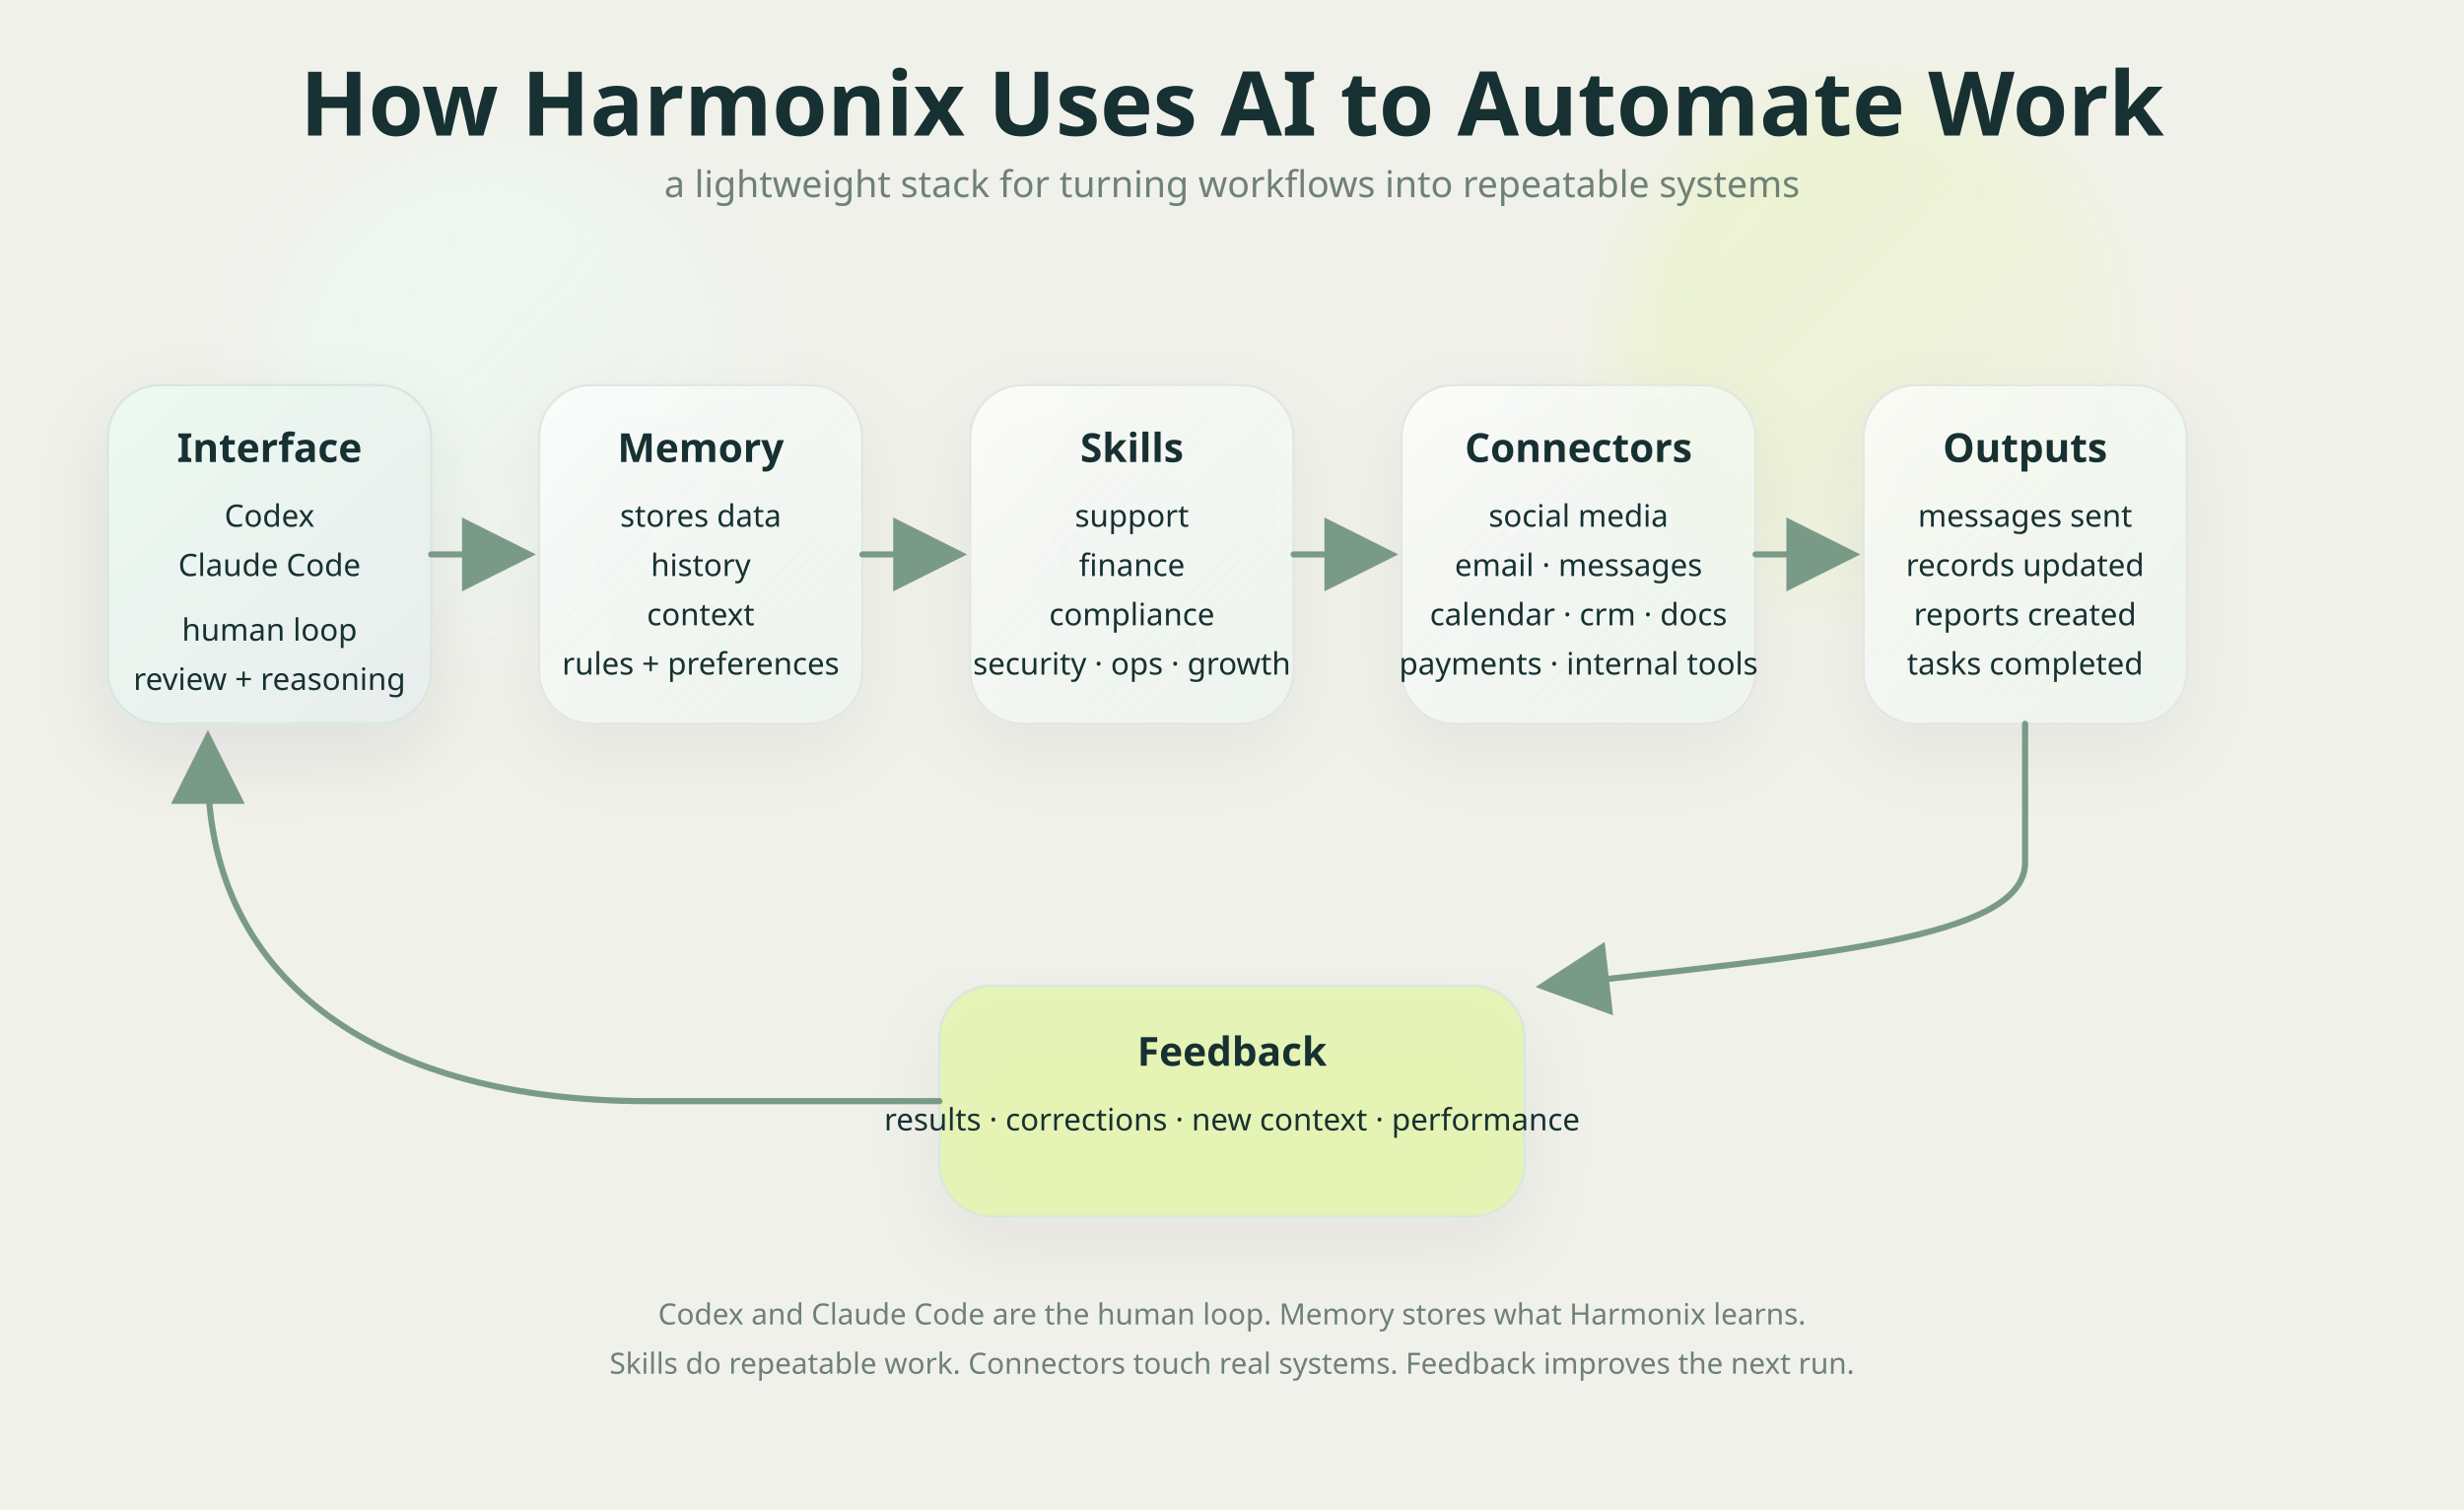
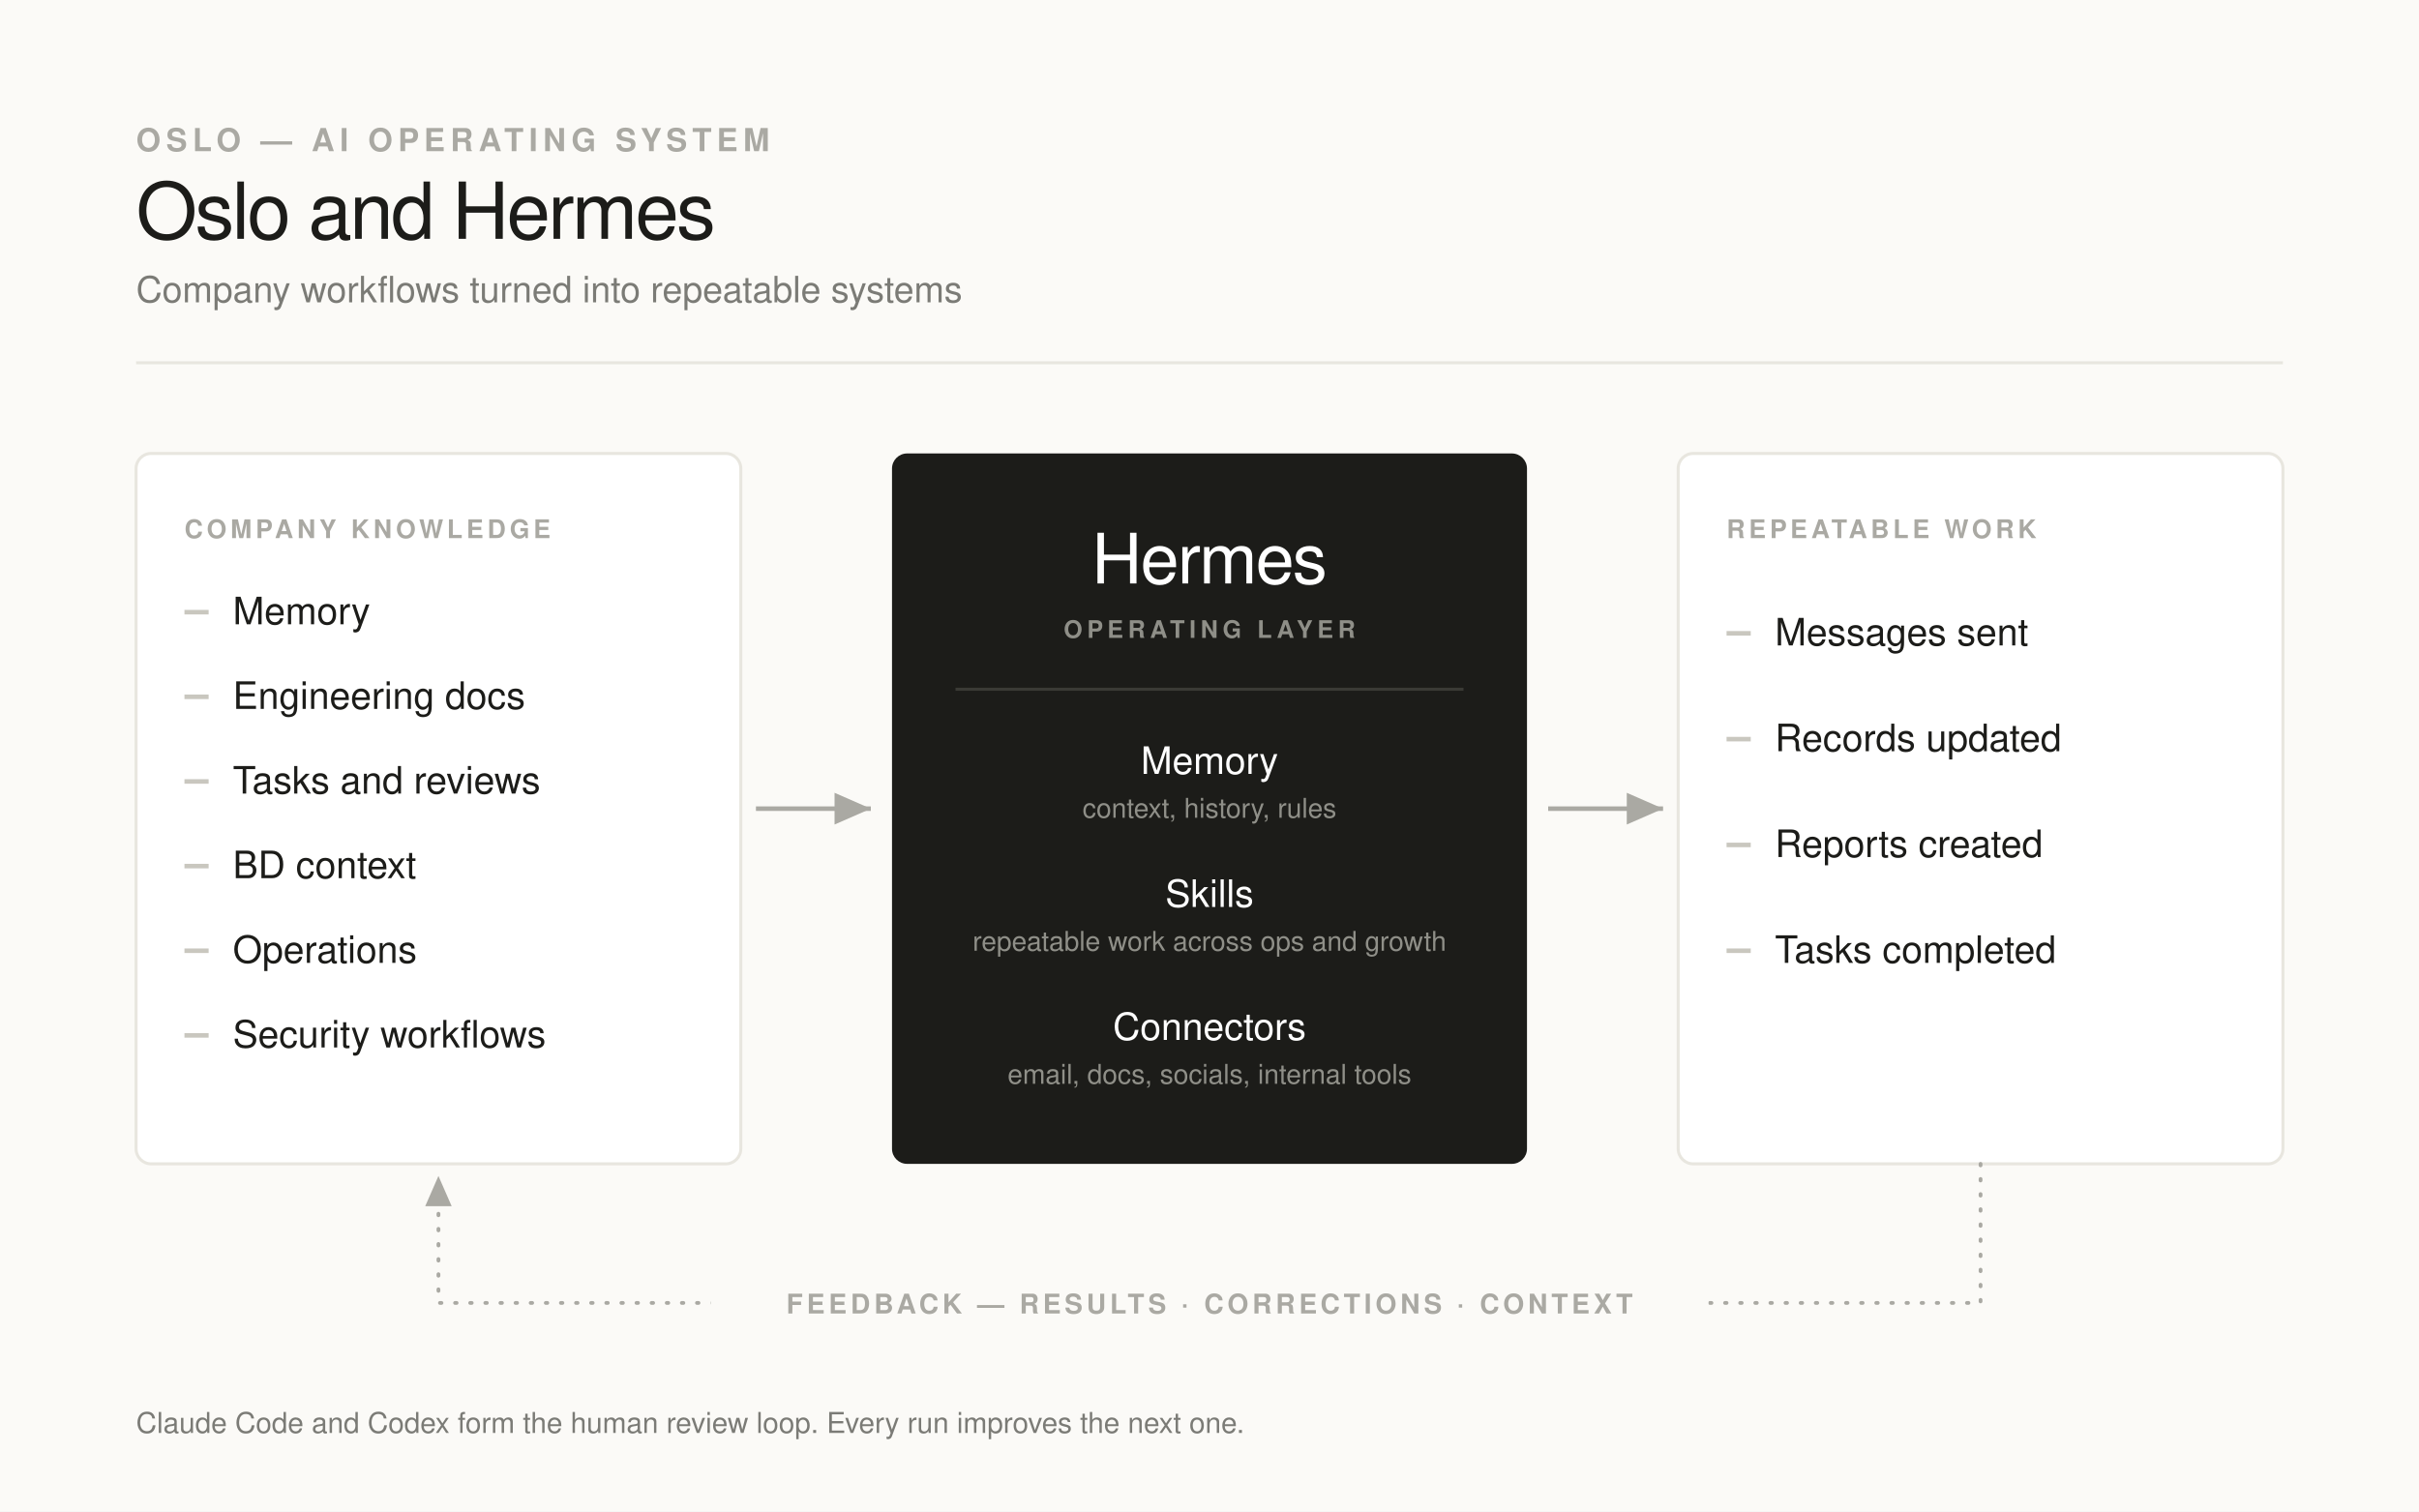
- <svg xmlns="http://www.w3.org/2000/svg" width="1600" height="980" viewBox="0 0 1600 980" fill="none">
-   <rect width="1600" height="980" fill="#F1F1EB" />
+ <svg xmlns="http://www.w3.org/2000/svg" width="1600" height="1000" viewBox="0 0 1600 1000" fill="none" font-family="Helvetica Neue, Helvetica, Arial, sans-serif">
+   <rect width="1600" height="1000" fill="#fbfaf7" />
  <defs>
-     <linearGradient id="bgGlowA" x1="240" y1="140" x2="520" y2="420" gradientUnits="userSpaceOnUse">
-       <stop stop-color="#EDF9F2" stop-opacity="0.95" />
-       <stop offset="1" stop-color="#EDF9F2" stop-opacity="0" />
-     </linearGradient>
-     <linearGradient id="bgGlowB" x1="1040" y1="120" x2="1380" y2="460" gradientUnits="userSpaceOnUse">
-       <stop stop-color="#E2F6A1" stop-opacity="0.4" />
-       <stop offset="1" stop-color="#E2F6A1" stop-opacity="0" />
-     </linearGradient>
-     <linearGradient id="heroCard" x1="70" y1="250" x2="280" y2="470" gradientUnits="userSpaceOnUse">
-       <stop stop-color="#EDF9F2" />
-       <stop offset="1" stop-color="#E8EDEC" />
-     </linearGradient>
-     <linearGradient id="softCard" x1="0" y1="0" x2="1" y2="1">
-       <stop stop-color="#FFFFFF" stop-opacity="0.7" />
-       <stop offset="1" stop-color="#EDF9F2" stop-opacity="0.55" />
-     </linearGradient>
-     <filter id="cardShadow" x="-20%" y="-20%" width="140%" height="160%">
-       <feDropShadow dx="0" dy="18" stdDeviation="24" flood-color="#173132" flood-opacity="0.08" />
-     </filter>
-     <filter id="softBlur" x="-30%" y="-30%" width="160%" height="160%">
-       <feGaussianBlur stdDeviation="24" />
-     </filter>
-     <marker id="arrowHead" markerWidth="12" markerHeight="12" refX="10" refY="6" orient="auto">
-       <path d="M0,0 L12,6 L0,12 Z" fill="#7A9A88" />
+     <marker id="arrow" markerWidth="10" markerHeight="10" refX="8" refY="5" orient="auto">
+       <path d="M0,1.5 L8,5 L0,8.5 Z" fill="#aaa9a3" />
    </marker>
-     <style>
-       .title { font: 700 58px "Aeonik", "Avenir Next", "Segoe UI", sans-serif; fill: #173132; }
-       .subtitle { font: 400 24px "Aeonik", "Avenir Next", "Segoe UI", sans-serif; fill: #6E8176; }
-       .boxTitle { font: 700 26px "Aeonik", "Avenir Next", "Segoe UI", sans-serif; fill: #173132; }
-       .boxText { font: 500 20px "Aeonik", "Avenir Next", "Segoe UI", sans-serif; fill: #173132; }
-       .note { font: 500 19px "Aeonik", "Avenir Next", "Segoe UI", sans-serif; fill: #6E8176; }
-       .arrow { stroke: #7A9A88; stroke-width: 4; stroke-linecap: round; stroke-linejoin: round; fill: none; }
-       .glassStroke { stroke: rgba(255,255,255,0.72); stroke-width: 1.4; }
-     </style>
  </defs>
-   <circle cx="330" cy="250" r="150" fill="url(#bgGlowA)" filter="url(#softBlur)" />
-   <circle cx="1220" cy="230" r="170" fill="url(#bgGlowB)" filter="url(#softBlur)" />
-   <text x="800" y="88" text-anchor="middle" class="title">How Harmonix Uses AI to Automate Work</text>
-   <text x="800" y="128" text-anchor="middle" class="subtitle">a lightweight stack for turning workflows into repeatable systems</text>
-   <g filter="url(#cardShadow)">
-     <rect x="70" y="250" rx="34" ry="34" width="210" height="220" fill="url(#heroCard)" />
-     <rect x="70" y="250" rx="34" ry="34" width="210" height="220" fill="none" stroke="#D8E7DE" stroke-width="1.6" />
-     <rect x="350" y="250" rx="34" ry="34" width="210" height="220" fill="url(#softCard)" />
-     <rect x="350" y="250" rx="34" ry="34" width="210" height="220" fill="none" stroke="#E2E7E2" stroke-width="1.6" />
-     <rect x="630" y="250" rx="34" ry="34" width="210" height="220" fill="url(#softCard)" />
-     <rect x="630" y="250" rx="34" ry="34" width="210" height="220" fill="none" stroke="#E2E7E2" stroke-width="1.6" />
-     <rect x="910" y="250" rx="34" ry="34" width="230" height="220" fill="url(#softCard)" />
-     <rect x="910" y="250" rx="34" ry="34" width="230" height="220" fill="none" stroke="#E2E7E2" stroke-width="1.6" />
-     <rect x="1210" y="250" rx="34" ry="34" width="210" height="220" fill="url(#softCard)" />
-     <rect x="1210" y="250" rx="34" ry="34" width="210" height="220" fill="none" stroke="#E2E7E2" stroke-width="1.6" />
+   <text x="90" y="100" font-size="21" font-weight="600" letter-spacing="3.5" fill="#aaa9a3">OSLO — AI OPERATING SYSTEM</text>
+   <text x="90" y="158" font-size="52" font-weight="500" letter-spacing="-1.5" fill="#1c1c19">Oslo and Hermes</text>
+   <text x="90" y="200" font-size="24" fill="#7b7b76">Company workflows turned into repeatable systems</text>
+   <line x1="90" y1="240" x2="1510" y2="240" stroke="#e8e6df" stroke-width="2" />
+   <rect x="90" y="300" width="400" height="470" rx="10" fill="#ffffff" stroke="#e8e6df" stroke-width="2" />
+   <text x="122" y="356" font-size="17" font-weight="600" letter-spacing="2.5" fill="#aaa9a3">COMPANY KNOWLEDGE</text>
+   <g font-size="25" fill="#1c1c19">
+     <line x1="122" y1="405" x2="138" y2="405" stroke="#c9c7bf" stroke-width="3" />
+     <text x="154" y="413">Memory</text>
+     <line x1="122" y1="461" x2="138" y2="461" stroke="#c9c7bf" stroke-width="3" />
+     <text x="154" y="469">Engineering docs</text>
+     <line x1="122" y1="517" x2="138" y2="517" stroke="#c9c7bf" stroke-width="3" />
+     <text x="154" y="525">Tasks and reviews</text>
+     <line x1="122" y1="573" x2="138" y2="573" stroke="#c9c7bf" stroke-width="3" />
+     <text x="154" y="581">BD context</text>
+     <line x1="122" y1="629" x2="138" y2="629" stroke="#c9c7bf" stroke-width="3" />
+     <text x="154" y="637">Operations</text>
+     <line x1="122" y1="685" x2="138" y2="685" stroke="#c9c7bf" stroke-width="3" />
+     <text x="154" y="693">Security workflows</text>
  </g>
-   <text x="175" y="300" text-anchor="middle" class="boxTitle">Interface</text>
-   <text x="175" y="342" text-anchor="middle" class="boxText">Codex</text>
-   <text x="175" y="374" text-anchor="middle" class="boxText">Claude Code</text>
-   <text x="175" y="416" text-anchor="middle" class="boxText">human loop</text>
-   <text x="175" y="448" text-anchor="middle" class="boxText">review + reasoning</text>
-   <text x="455" y="300" text-anchor="middle" class="boxTitle">Memory</text>
-   <text x="455" y="342" text-anchor="middle" class="boxText">stores data</text>
-   <text x="455" y="374" text-anchor="middle" class="boxText">history</text>
-   <text x="455" y="406" text-anchor="middle" class="boxText">context</text>
-   <text x="455" y="438" text-anchor="middle" class="boxText">rules + preferences</text>
-   <text x="735" y="300" text-anchor="middle" class="boxTitle">Skills</text>
-   <text x="735" y="342" text-anchor="middle" class="boxText">support</text>
-   <text x="735" y="374" text-anchor="middle" class="boxText">finance</text>
-   <text x="735" y="406" text-anchor="middle" class="boxText">compliance</text>
-   <text x="735" y="438" text-anchor="middle" class="boxText">security · ops · growth</text>
-   <text x="1025" y="300" text-anchor="middle" class="boxTitle">Connectors</text>
-   <text x="1025" y="342" text-anchor="middle" class="boxText">social media</text>
-   <text x="1025" y="374" text-anchor="middle" class="boxText">email · messages</text>
-   <text x="1025" y="406" text-anchor="middle" class="boxText">calendar · crm · docs</text>
-   <text x="1025" y="438" text-anchor="middle" class="boxText">payments · internal tools</text>
-   <text x="1315" y="300" text-anchor="middle" class="boxTitle">Outputs</text>
-   <text x="1315" y="342" text-anchor="middle" class="boxText">messages sent</text>
-   <text x="1315" y="374" text-anchor="middle" class="boxText">records updated</text>
-   <text x="1315" y="406" text-anchor="middle" class="boxText">reports created</text>
-   <text x="1315" y="438" text-anchor="middle" class="boxText">tasks completed</text>
-   <path d="M280 360 L340 360" class="arrow" marker-end="url(#arrowHead)" />
-   <path d="M560 360 L620 360" class="arrow" marker-end="url(#arrowHead)" />
-   <path d="M840 360 L900 360" class="arrow" marker-end="url(#arrowHead)" />
-   <path d="M1140 360 L1200 360" class="arrow" marker-end="url(#arrowHead)" />
-   <g filter="url(#cardShadow)">
-     <rect x="610" y="640" rx="34" ry="34" width="380" height="150" fill="#E2F6A1" fill-opacity="0.68" />
-     <rect x="610" y="640" rx="34" ry="34" width="380" height="150" fill="none" stroke="#D8E7DE" stroke-width="1.6" />
+   <line x1="500" y1="535" x2="576" y2="535" stroke="#aaa9a3" stroke-width="3" marker-end="url(#arrow)" />
+   <rect x="590" y="300" width="420" height="470" rx="10" fill="#1c1c19" />
+   <text x="800" y="386" font-size="46" font-weight="500" letter-spacing="-1" fill="#ffffff" text-anchor="middle">Hermes</text>
+   <text x="800" y="422" font-size="16" font-weight="600" letter-spacing="3" fill="#8f8f88" text-anchor="middle">OPERATING LAYER</text>
+   <line x1="632" y1="456" x2="968" y2="456" stroke="#3a3a35" stroke-width="2" />
+   <g text-anchor="middle">
+     <text x="800" y="512" font-size="25" font-weight="500" fill="#ffffff">Memory</text>
+     <text x="800" y="541" font-size="18" fill="#8f8f88">context, history, rules</text>
+     <text x="800" y="600" font-size="25" font-weight="500" fill="#ffffff">Skills</text>
+     <text x="800" y="629" font-size="18" fill="#8f8f88">repeatable work across ops and growth</text>
+     <text x="800" y="688" font-size="25" font-weight="500" fill="#ffffff">Connectors</text>
+     <text x="800" y="717" font-size="18" fill="#8f8f88">email, docs, socials, internal tools</text>
  </g>
-   <text x="800" y="692" text-anchor="middle" class="boxTitle">Feedback</text>
-   <text x="800" y="734" text-anchor="middle" class="boxText">results · corrections · new context · performance</text>
-   <path d="M1315 470 L1315 560 C1315 610, 1180 620, 1005 640" class="arrow" marker-end="url(#arrowHead)" />
-   <path d="M610 715 L420 715 C250 715, 135 640, 135 500 L135 482" class="arrow" marker-end="url(#arrowHead)" />
-   <text x="800" y="860" text-anchor="middle" class="note">Codex and Claude Code are the human loop. Memory stores what Harmonix learns.</text>
-   <text x="800" y="892" text-anchor="middle" class="note">Skills do repeatable work. Connectors touch real systems. Feedback improves the next run.</text>
+   <line x1="1024" y1="535" x2="1100" y2="535" stroke="#aaa9a3" stroke-width="3" marker-end="url(#arrow)" />
+   <rect x="1110" y="300" width="400" height="470" rx="10" fill="#ffffff" stroke="#e8e6df" stroke-width="2" />
+   <text x="1142" y="356" font-size="17" font-weight="600" letter-spacing="2.5" fill="#aaa9a3">REPEATABLE WORK</text>
+   <g font-size="25" fill="#1c1c19">
+     <line x1="1142" y1="419" x2="1158" y2="419" stroke="#c9c7bf" stroke-width="3" />
+     <text x="1174" y="427">Messages sent</text>
+     <line x1="1142" y1="489" x2="1158" y2="489" stroke="#c9c7bf" stroke-width="3" />
+     <text x="1174" y="497">Records updated</text>
+     <line x1="1142" y1="559" x2="1158" y2="559" stroke="#c9c7bf" stroke-width="3" />
+     <text x="1174" y="567">Reports created</text>
+     <line x1="1142" y1="629" x2="1158" y2="629" stroke="#c9c7bf" stroke-width="3" />
+     <text x="1174" y="637">Tasks completed</text>
+   </g>
+   <path d="M 1310 770 L 1310 862 L 290 862 L 290 778" stroke="#aaa9a3" stroke-width="2.5" stroke-dasharray="1 9" stroke-linecap="round" fill="none" marker-end="url(#arrow)" />
+   <rect x="470" y="838" width="660" height="46" fill="#fbfaf7" />
+   <text x="800" y="869" font-size="18" font-weight="600" letter-spacing="2.5" fill="#aaa9a3" text-anchor="middle">FEEDBACK — RESULTS · CORRECTIONS · CONTEXT</text>
+   <text x="90" y="948" font-size="19" fill="#7b7b76">Claude Code and Codex form the human review loop. Every run improves the next one.</text>
</svg>
